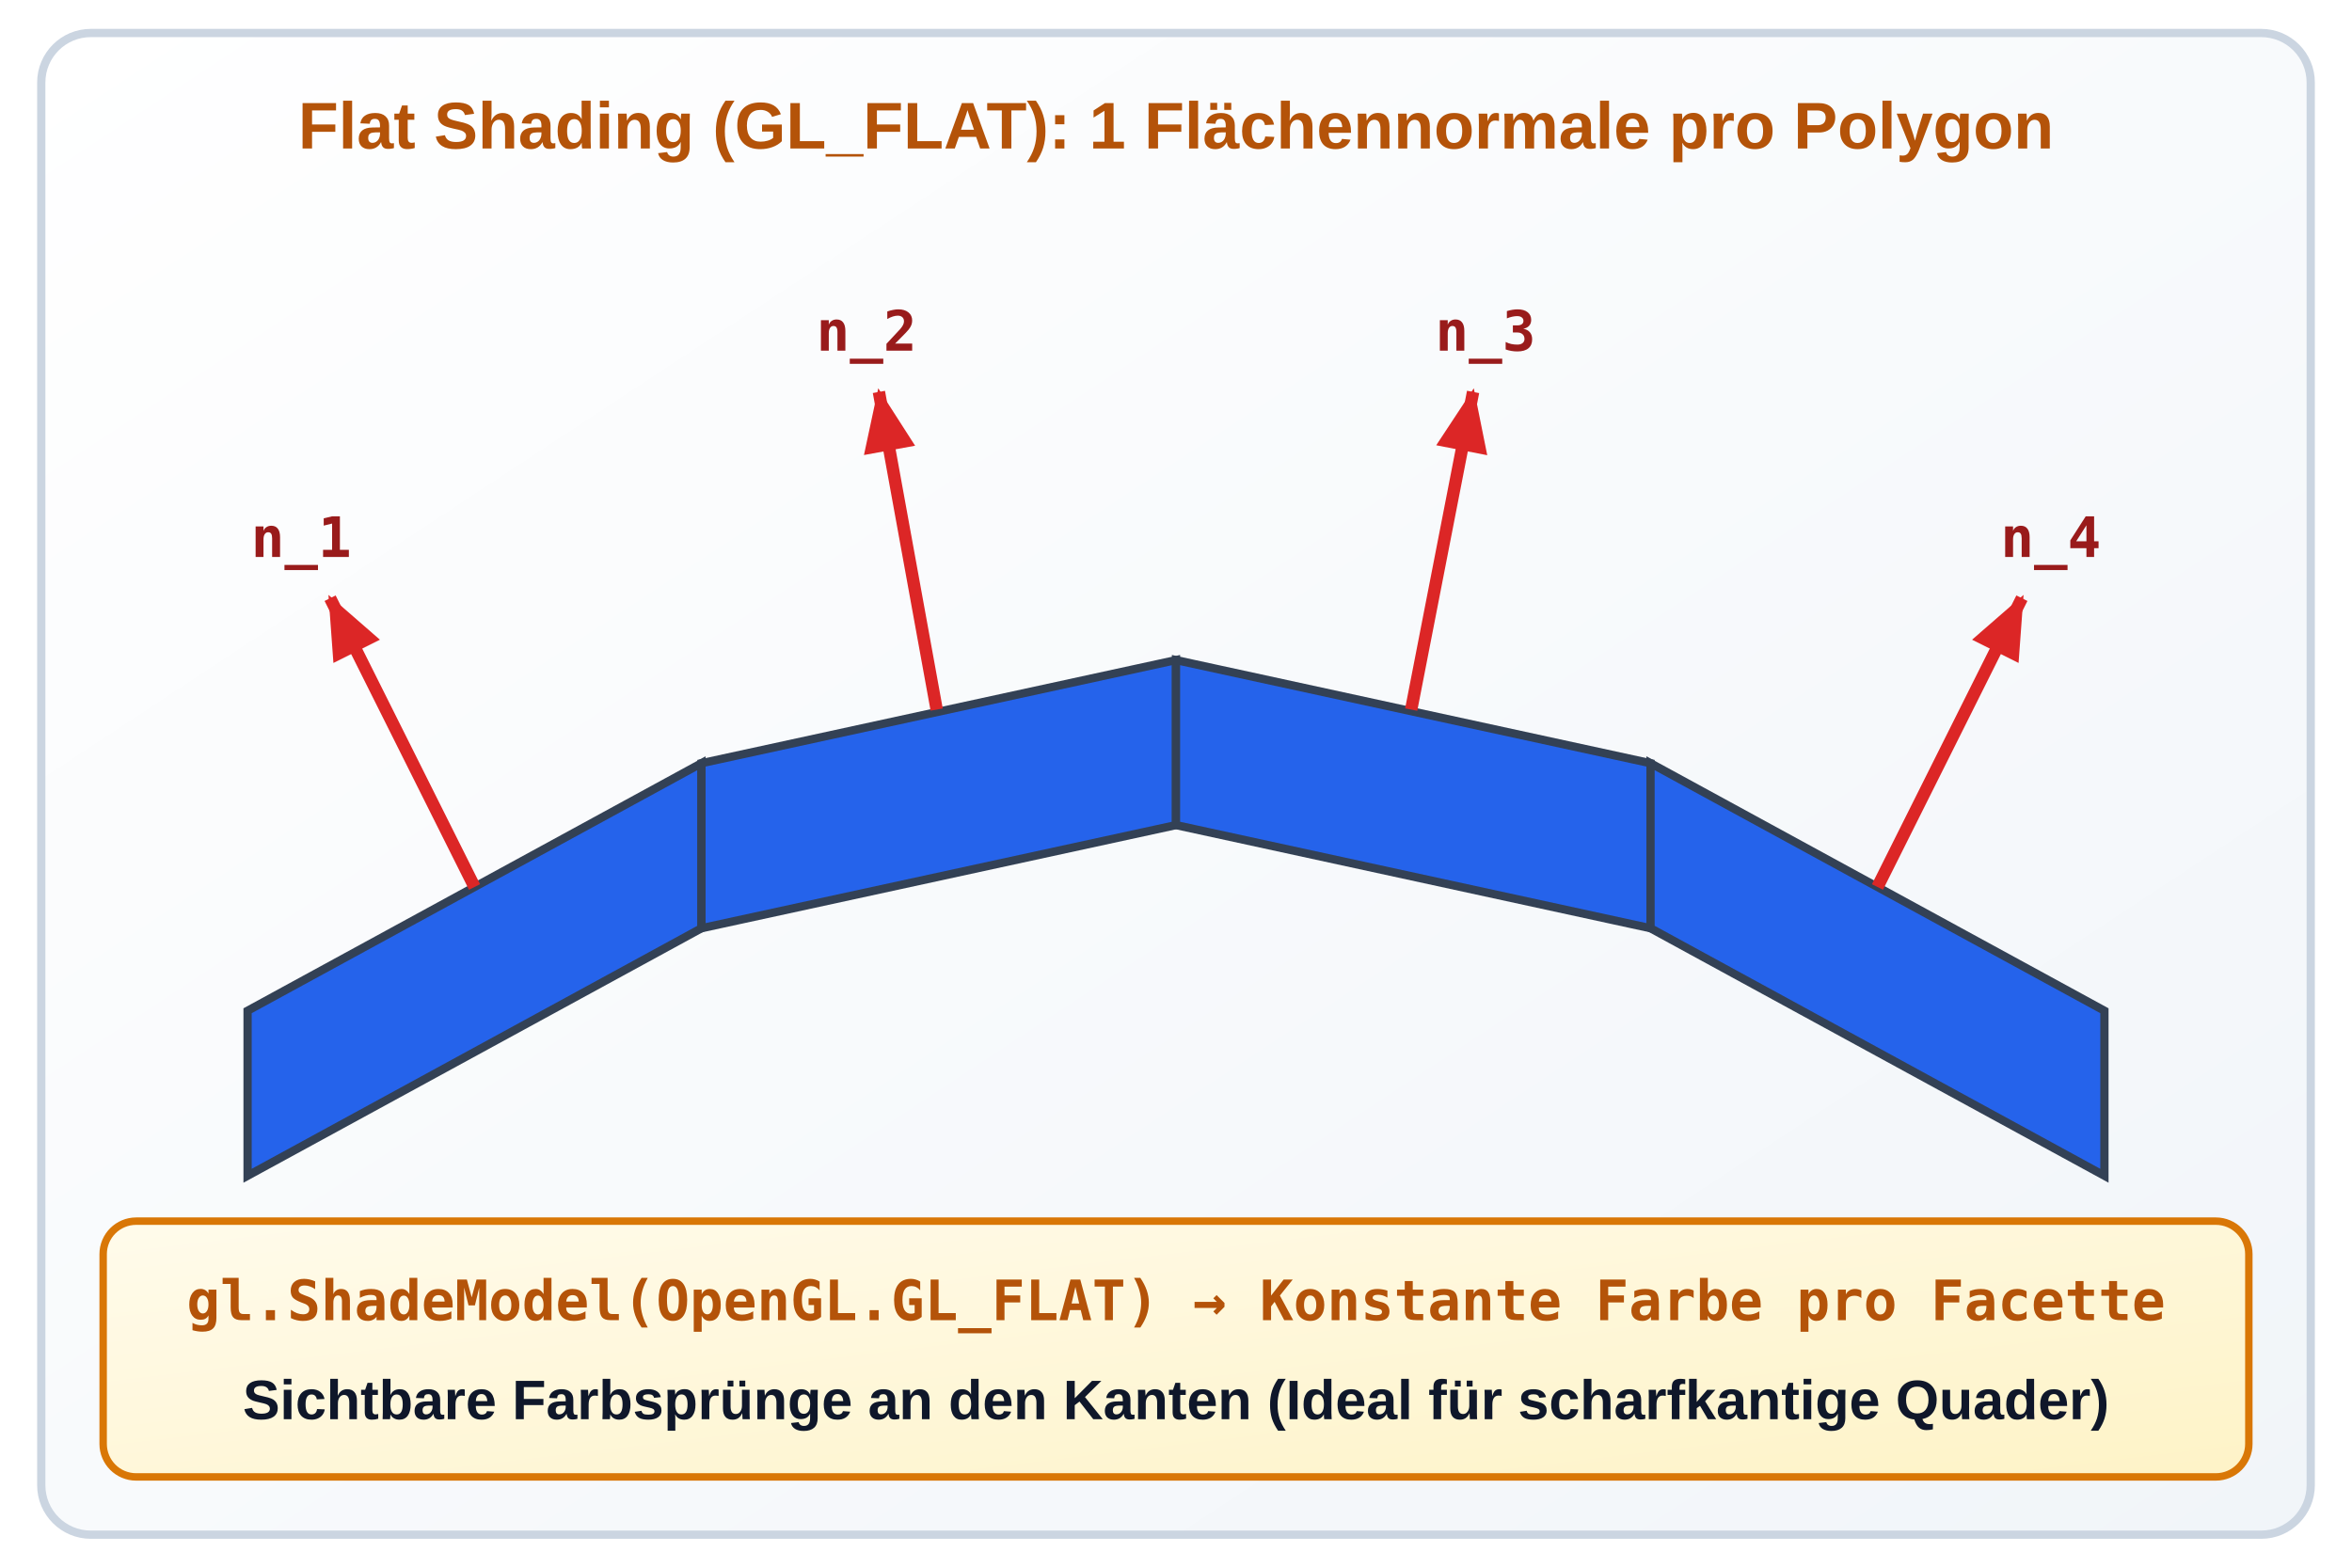
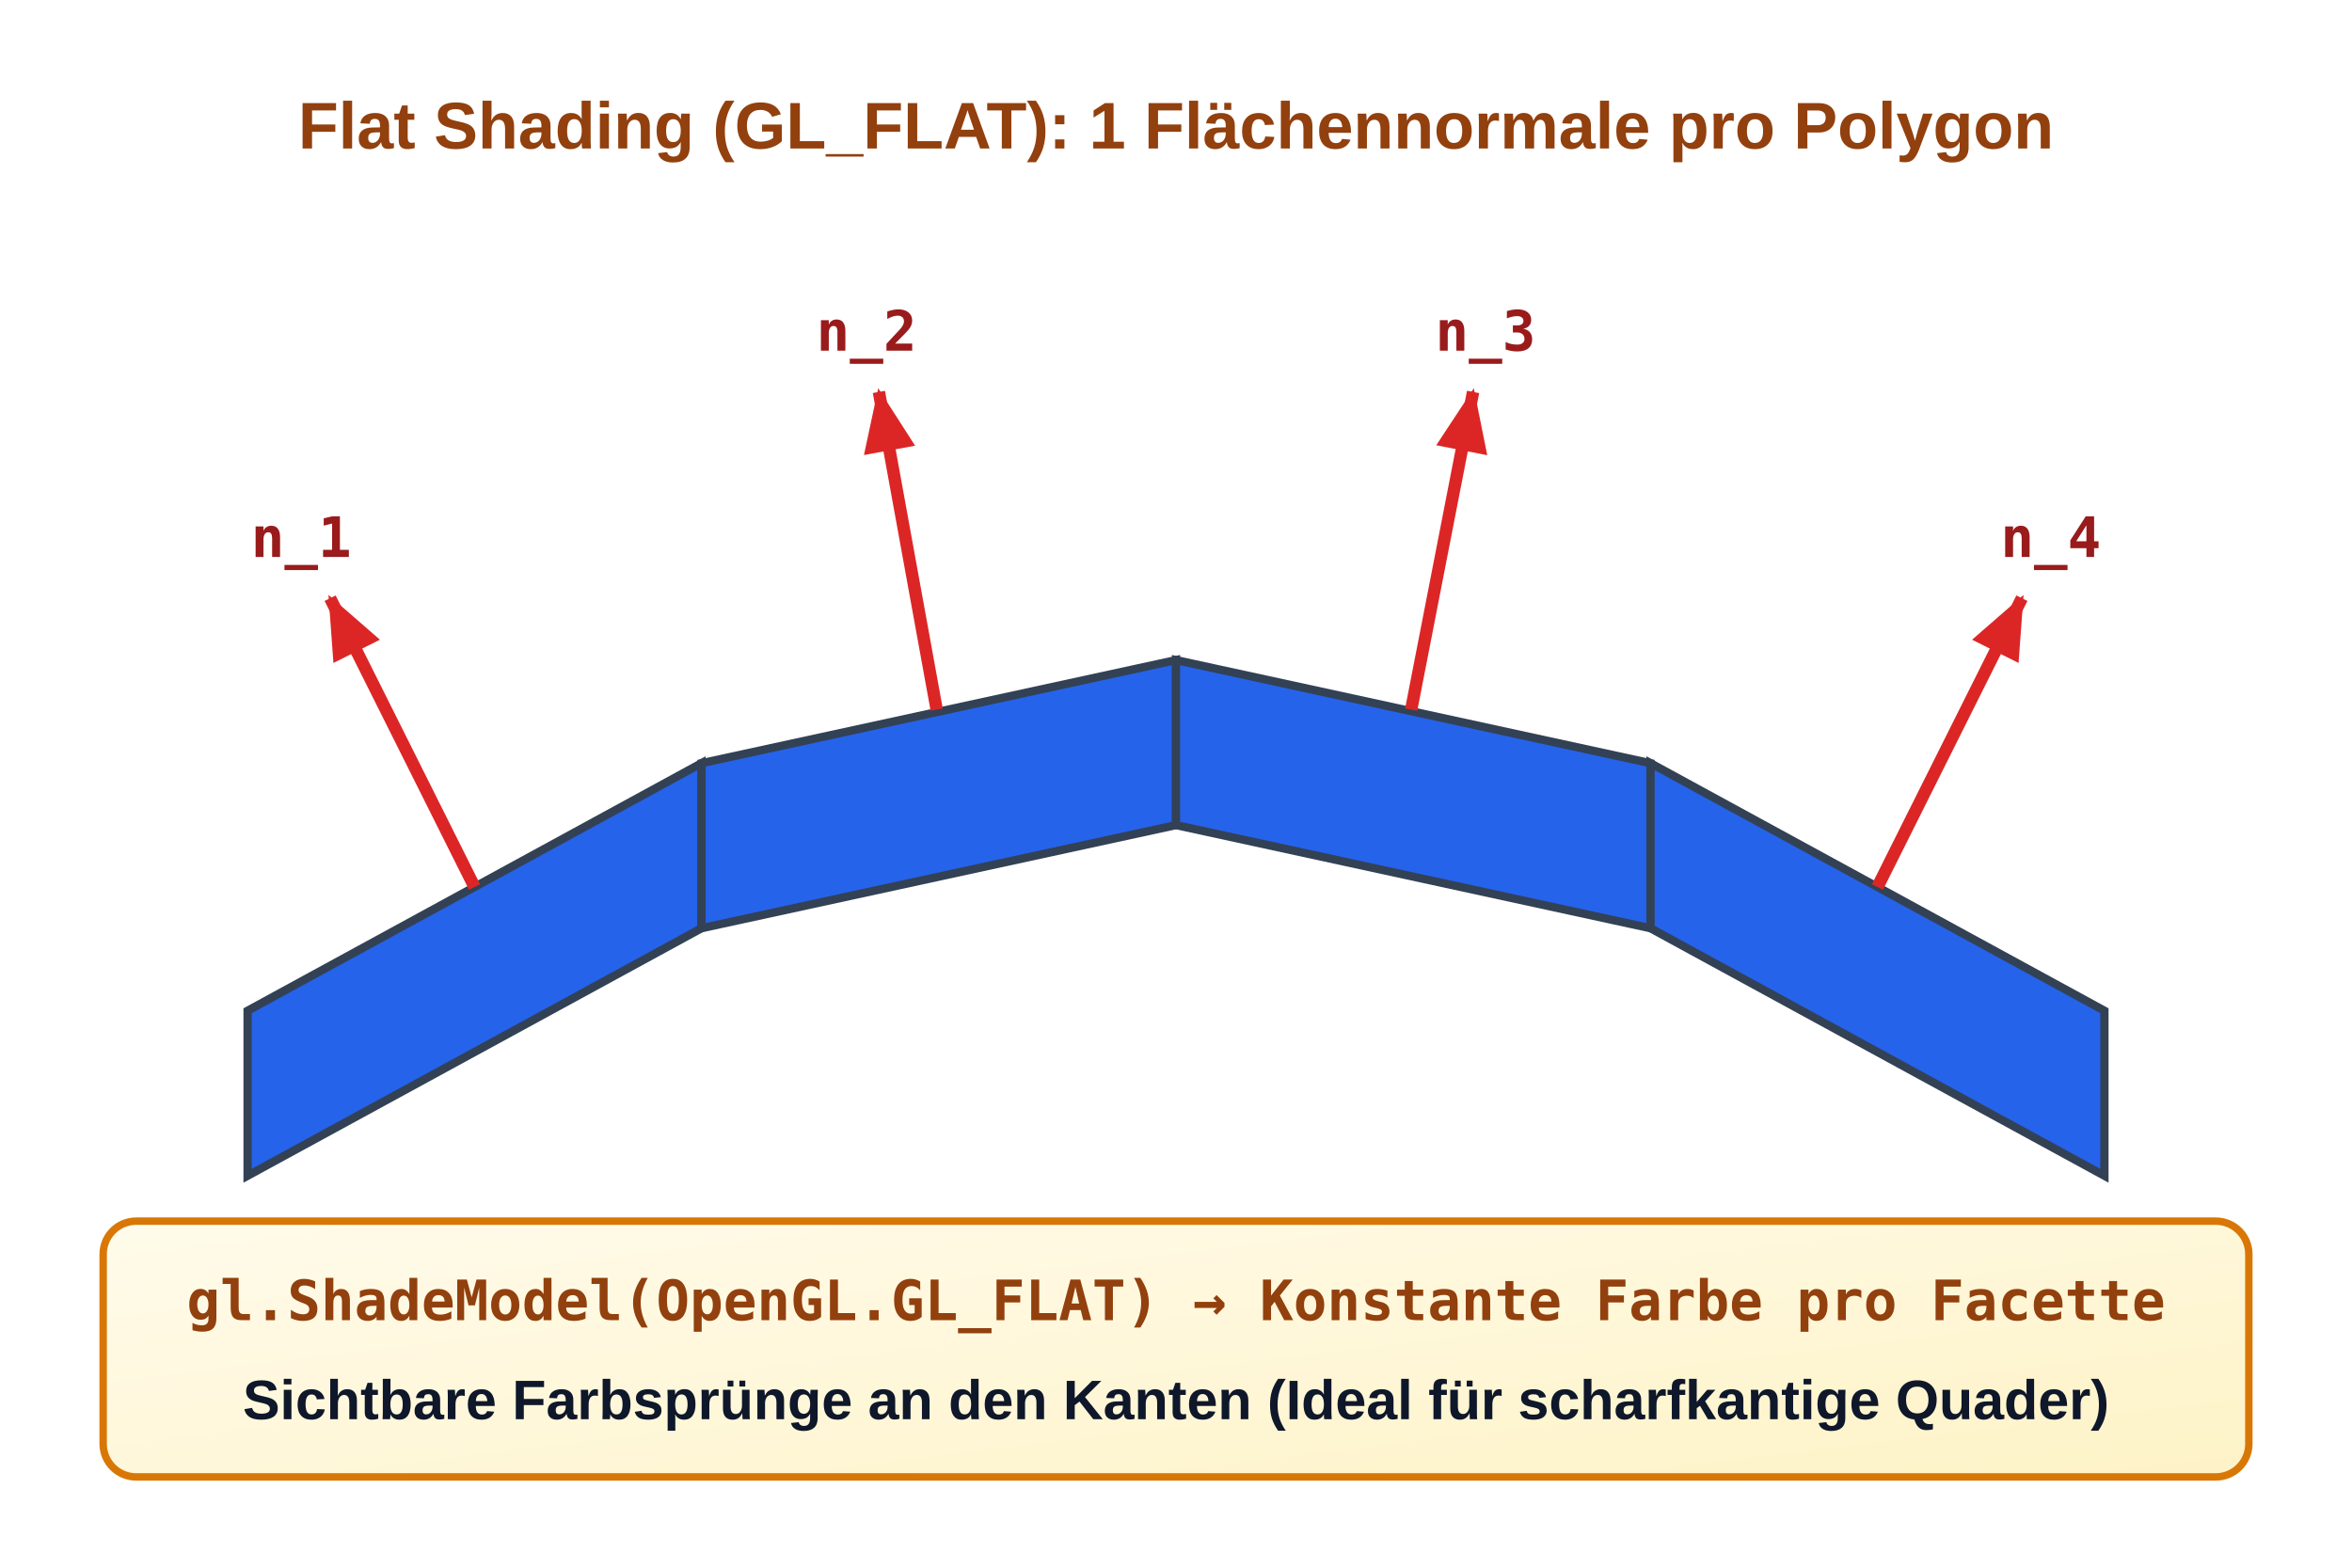
<svg xmlns="http://www.w3.org/2000/svg" viewBox="-45 0 570 380" width="570" height="380">
  <defs>
    <linearGradient id="grad-sem-primary" x1="0%" y1="0%" x2="100%" y2="100%">
      <stop offset="0%" stop-color="#eff6ff" />
      <stop offset="100%" stop-color="#dbeafe" />
    </linearGradient>
    <linearGradient id="grad-sem-success" x1="0%" y1="0%" x2="100%" y2="100%">
      <stop offset="0%" stop-color="#f0fdf4" />
      <stop offset="100%" stop-color="#dcfce7" />
    </linearGradient>
    <linearGradient id="grad-sem-warning" x1="0%" y1="0%" x2="100%" y2="100%">
      <stop offset="0%" stop-color="#fffbeb" />
      <stop offset="100%" stop-color="#fef3c7" />
    </linearGradient>
    <linearGradient id="grad-sem-danger" x1="0%" y1="0%" x2="100%" y2="100%">
      <stop offset="0%" stop-color="#fef2f2" />
      <stop offset="100%" stop-color="#fee2e2" />
-     </linearGradient>
-     <linearGradient id="grad-sem-card" x1="0%" y1="0%" x2="100%" y2="100%">
-       <stop offset="0%" stop-color="#ffffff" />
-       <stop offset="100%" stop-color="#f1f5f9" />
    </linearGradient>
    <linearGradient id="grad-sem-muted" x1="0%" y1="0%" x2="100%" y2="100%">
      <stop offset="0%" stop-color="#f8fafc" />
      <stop offset="100%" stop-color="#e2e8f0" />
    </linearGradient>
    <linearGradient id="grad-sem-neutral" x1="0%" y1="0%" x2="100%" y2="100%">
      <stop offset="0%" stop-color="#ffffff" />
      <stop offset="100%" stop-color="#f8fafc" />
    </linearGradient>
    <style>
      
/* @svg-palette:start */
      .sem-primary { fill: url(#grad-sem-primary); stroke: #2563eb; }
      .sem-primary-bg { fill: url(#grad-sem-primary); stroke: none; }
      .sem-primary-stroke { stroke: #2563eb; }
      .sem-primary-fill { fill: #2563eb; }
      .sem-primary-text { fill: #1e40af; }
      .sem-success { fill: url(#grad-sem-success); stroke: #16a34a; }
      .sem-success-bg { fill: url(#grad-sem-success); stroke: none; }
      .sem-success-stroke { stroke: #16a34a; }
-       .sem-success-fill { fill: #16a34a; }
-       .sem-success-text { fill: #15803d; }
+       .sem-success-fill { fill: #15803d; }
+       .sem-success-text { fill: #166534; }
      .sem-warning { fill: url(#grad-sem-warning); stroke: #d97706; }
      .sem-warning-bg { fill: url(#grad-sem-warning); stroke: none; }
      .sem-warning-stroke { stroke: #d97706; }
-       .sem-warning-fill { fill: #d97706; }
-       .sem-warning-text { fill: #b45309; }
+       .sem-warning-fill { fill: #b45309; }
+       .sem-warning-text { fill: #92400e; }
      .sem-danger { fill: url(#grad-sem-danger); stroke: #dc2626; }
      .sem-danger-bg { fill: url(#grad-sem-danger); stroke: none; }
      .sem-danger-stroke { stroke: #dc2626; }
      .sem-danger-fill { fill: #dc2626; }
      .sem-danger-text { fill: #991b1b; }
-       .sem-card { fill: url(#grad-sem-card); stroke: #cbd5e1; }
-       .sem-card-bg { fill: url(#grad-sem-card); stroke: none; }
-       .sem-card-stroke { stroke: #cbd5e1; }
-       .sem-card-fill { fill: #cbd5e1; }
-       .sem-card-text { fill: #1e293b; }
      .sem-muted { fill: url(#grad-sem-muted); stroke: #94a3b8; }
      .sem-muted-bg { fill: url(#grad-sem-muted); stroke: none; }
      .sem-muted-stroke { stroke: #94a3b8; }
-       .sem-muted-fill { fill: #94a3b8; }
-       .sem-muted-text { fill: #475569; }
+       .sem-muted-fill { fill: #475569; }
+       .sem-muted-text { fill: #334155; }
      .sem-neutral { fill: url(#grad-sem-neutral); stroke: #334155; }
      .sem-neutral-bg { fill: url(#grad-sem-neutral); stroke: none; }
      .sem-neutral-stroke { stroke: #334155; }
      .sem-neutral-fill { fill: #334155; }
      .sem-neutral-text { fill: #0f172a; }
      /* @svg-palette:end */
.hdr { font-family: 'Segoe UI', Arial, sans-serif; font-size: 16px; font-weight: bold; text-anchor: middle; }
      .sub { font-family: 'Segoe UI', Arial, sans-serif; font-size: 13.5px; font-weight: 600; text-anchor: middle; }
      .lbl { font-family: 'Segoe UI', Arial, sans-serif; font-size: 13.5px; font-weight: 600; }
      .code { font-family: 'Consolas', monospace; font-size: 13.5px; font-weight: bold; text-anchor: middle; }
      .code-l { font-family: 'Consolas', monospace; font-size: 13px; font-weight: bold; }
      .math { font-family: 'Consolas', monospace; font-size: 13.5px; font-weight: bold; text-anchor: middle; }
    </style>
    <marker id="arr-blue" viewBox="0 0 10 10" refX="8" refY="5" markerWidth="6" markerHeight="6" orient="auto">
      <path class="sem-primary-fill" d="M 0 1.5 L 8.5 5 L 0 8.5 z" />
    </marker>
    <marker id="arr-green" viewBox="0 0 10 10" refX="8" refY="5" markerWidth="6" markerHeight="6" orient="auto">
      <path class="sem-success-fill" d="M 0 1.5 L 8.5 5 L 0 8.5 z" />
    </marker>
    <marker id="arr-amber" viewBox="0 0 10 10" refX="8" refY="5" markerWidth="6" markerHeight="6" orient="auto">
      <path class="sem-warning-fill" d="M 0 1.5 L 8.5 5 L 0 8.5 z" />
    </marker>
    <marker id="arr-red" viewBox="0 0 10 10" refX="8" refY="5" markerWidth="6" markerHeight="6" orient="auto">
      <path class="sem-danger-fill" d="M 0 1.5 L 8.5 5 L 0 8.5 z" />
    </marker>
    <marker id="arr-slate" viewBox="0 0 10 10" refX="8" refY="5" markerWidth="6" markerHeight="6" orient="auto">
      <path class="sem-muted-fill" d="M 0 1.5 L 8.5 5 L 0 8.5 z" />
    </marker>
    <radialGradient id="grad-amb" cx="50%" cy="50%" r="50%">
      <stop offset="0%" stop-color="#3b82f6" />
      <stop offset="100%" stop-color="#2563eb" />
    </radialGradient>
    <radialGradient id="grad-diff" cx="35%" cy="30%" r="65%">
      <stop offset="0%" stop-color="#60a5fa" />
      <stop offset="65%" stop-color="#1d4ed8" />
      <stop offset="100%" stop-color="#0f172a" />
    </radialGradient>
    <radialGradient id="grad-spec" cx="35%" cy="30%" r="35%">
      <stop offset="0%" stop-color="#ffffff" />
      <stop offset="30%" stop-color="#93c5fd" />
      <stop offset="70%" stop-color="#1e293b" />
      <stop offset="100%" stop-color="#0f172a" />
    </radialGradient>
    <radialGradient id="grad-phong" cx="35%" cy="30%" r="65%">
      <stop offset="0%" stop-color="#ffffff" />
      <stop offset="18%" stop-color="#93c5fd" />
      <stop offset="55%" stop-color="#2563eb" />
      <stop offset="100%" stop-color="#1e3a8a" />
    </radialGradient>
  </defs>
-   <rect class="sem-card" x="-35" y="8" width="550" height="364" rx="12" stroke-width="2" />
  <text x="240" y="36" class="hdr sem-warning-text">Flat Shading (GL_FLAT): 1 Flächennormale pro Polygon</text>
  <polygon class="sem-primary-fill sem-neutral-stroke" points="15,245 125,185 125,225 15,285" stroke-width="2" />
  <line class="sem-danger-stroke" x1="70" y1="215" x2="35" y2="145" stroke-width="3" marker-end="url(#arr-red)" />
  <text x="28" y="135" class="code sem-danger-text">n_1</text>
  <polygon class="sem-primary-fill sem-neutral-stroke" points="125,185 240,160 240,200 125,225" stroke-width="2" />
  <line class="sem-danger-stroke" x1="182" y1="172" x2="168" y2="95" stroke-width="3" marker-end="url(#arr-red)" />
  <text x="165" y="85" class="code sem-danger-text">n_2</text>
  <polygon class="sem-primary-fill sem-neutral-stroke" points="240,160 355,185 355,225 240,200" stroke-width="2" />
  <line class="sem-danger-stroke" x1="297" y1="172" x2="312" y2="95" stroke-width="3" marker-end="url(#arr-red)" />
  <text x="315" y="85" class="code sem-danger-text">n_3</text>
  <polygon class="sem-primary-fill sem-neutral-stroke" points="355,185 465,245 465,285 355,225" stroke-width="2" />
  <line class="sem-danger-stroke" x1="410" y1="215" x2="445" y2="145" stroke-width="3" marker-end="url(#arr-red)" />
  <text x="452" y="135" class="code sem-danger-text">n_4</text>
  <rect class="sem-warning" x="-20" y="296" width="520" height="62" rx="8" stroke-width="1.8" />
  <text x="240" y="320" class="code sem-warning-text">gl.ShadeModel(OpenGL.GL_FLAT) → Konstante Farbe pro Facette</text>
  <text x="240" y="344" class="sub sem-neutral-text">Sichtbare Farbsprünge an den Kanten (Ideal für scharfkantige Quader)</text>
</svg>
